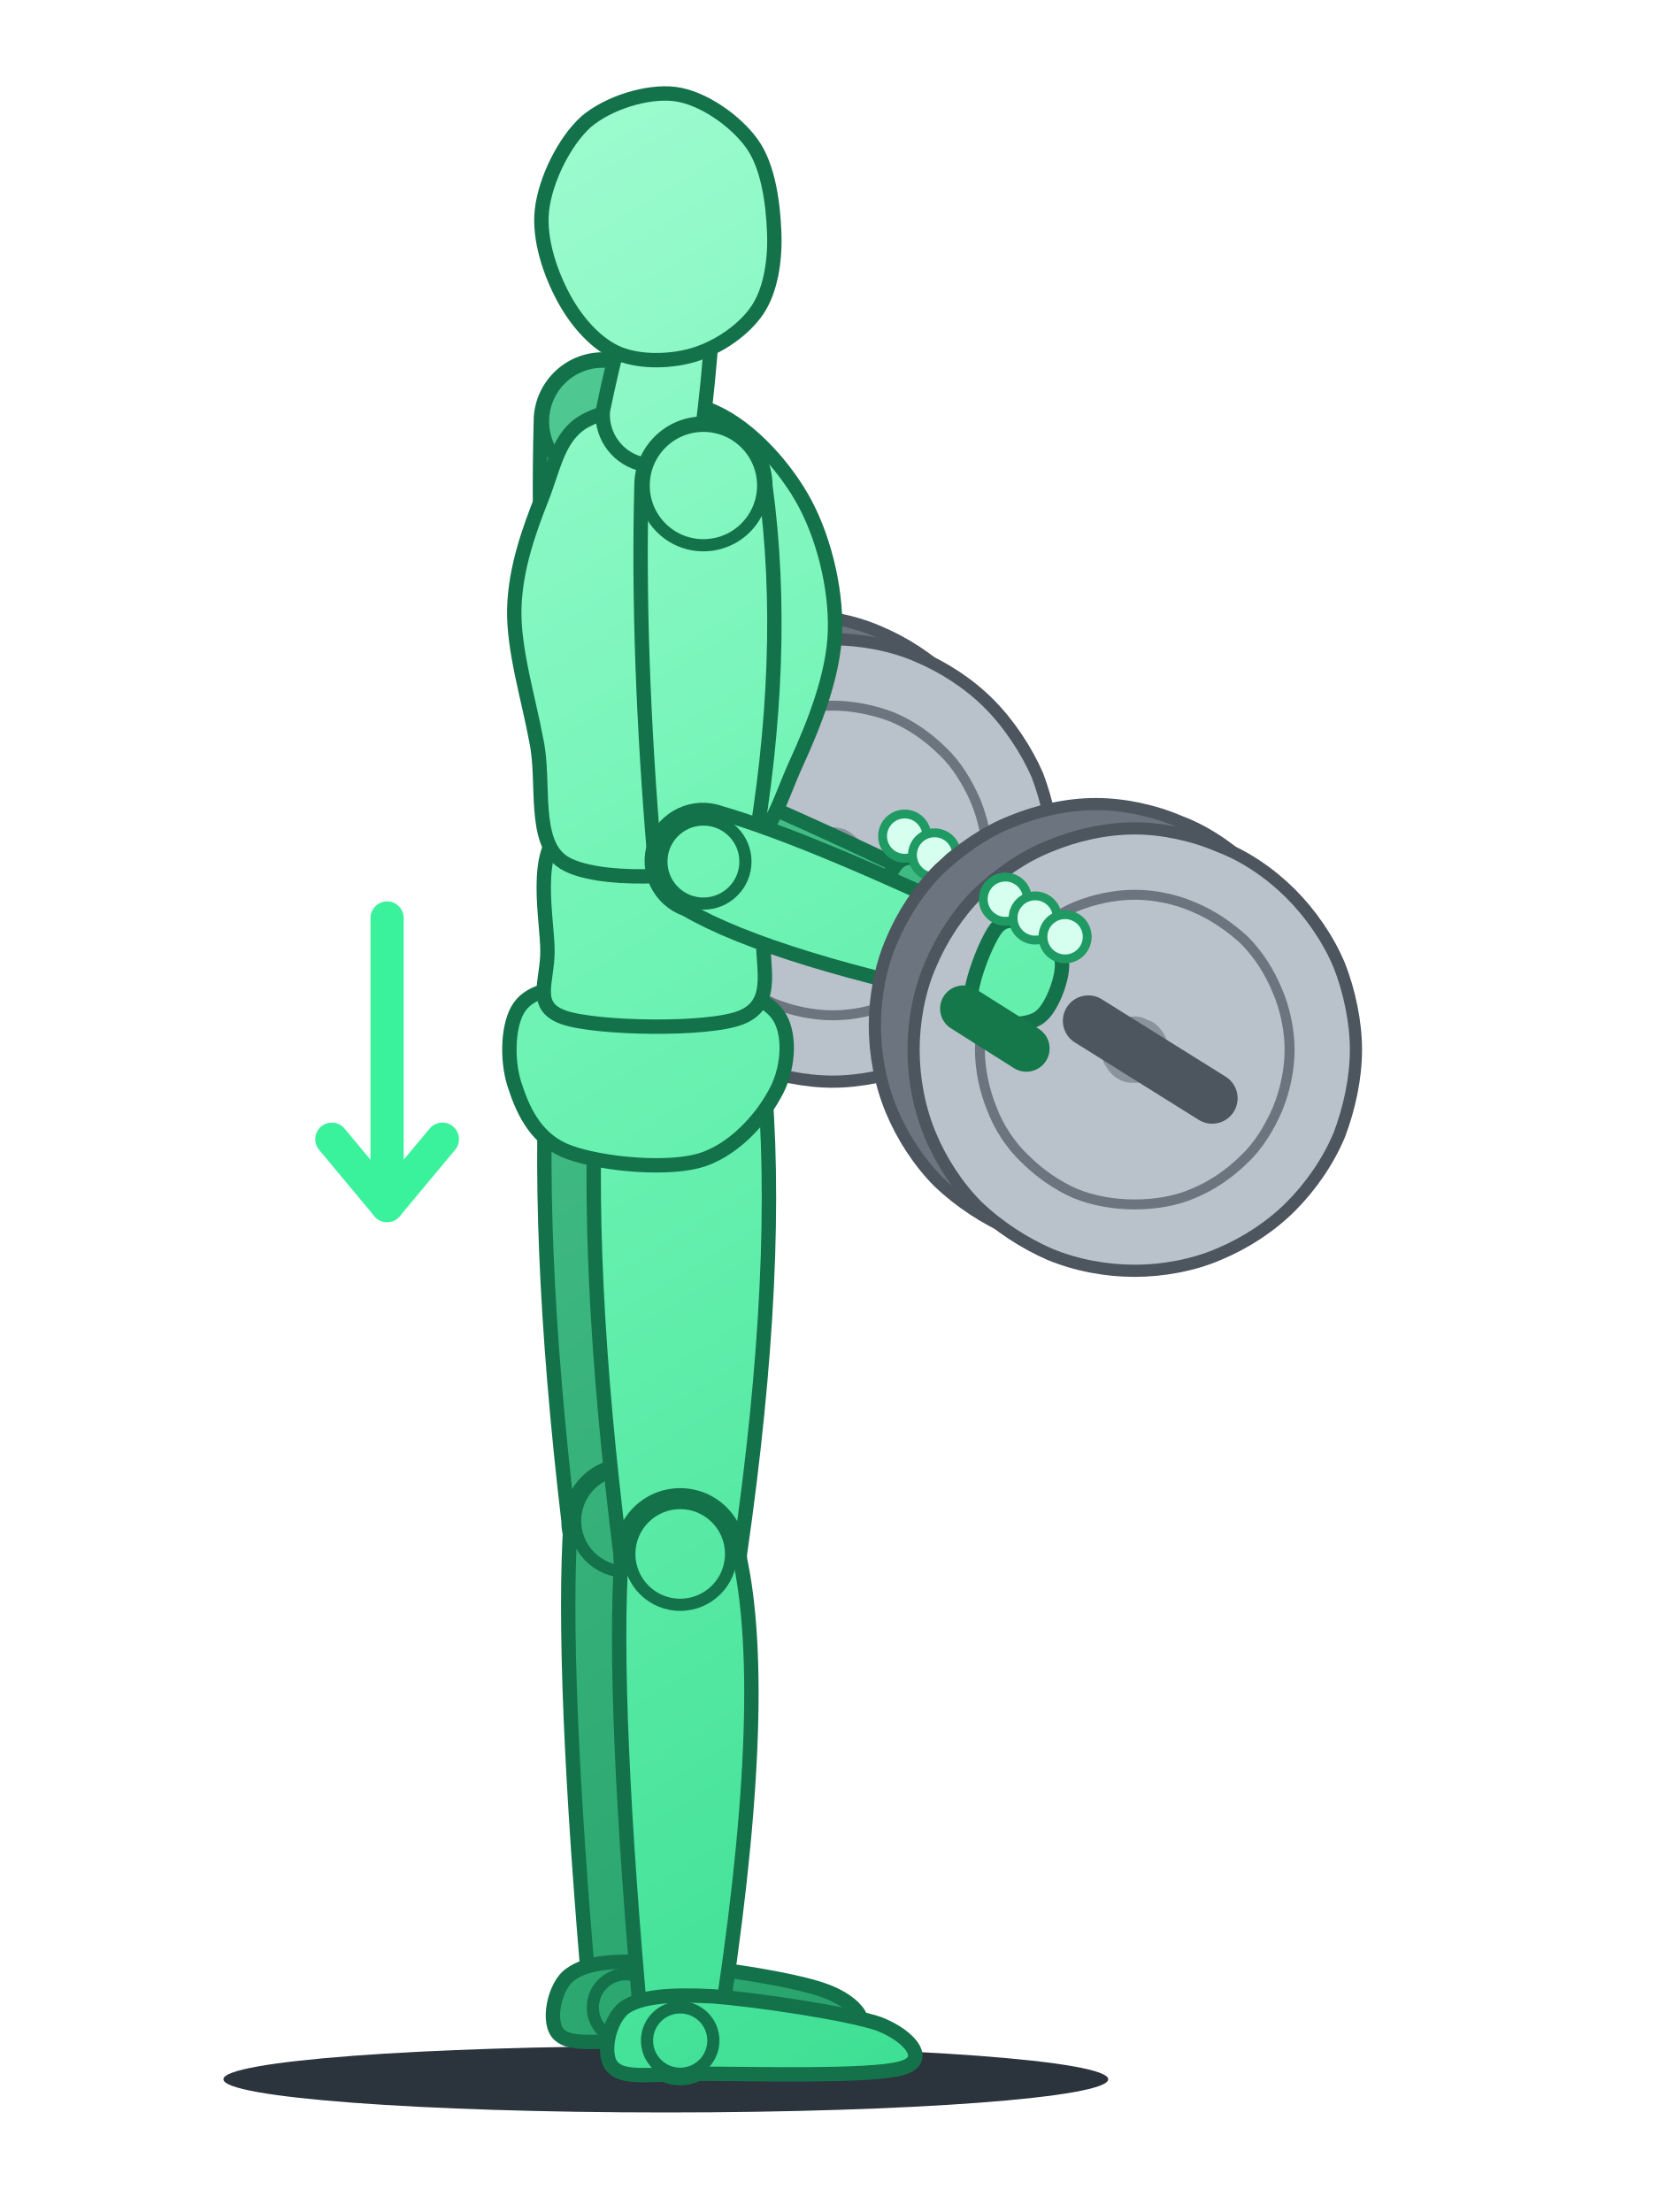
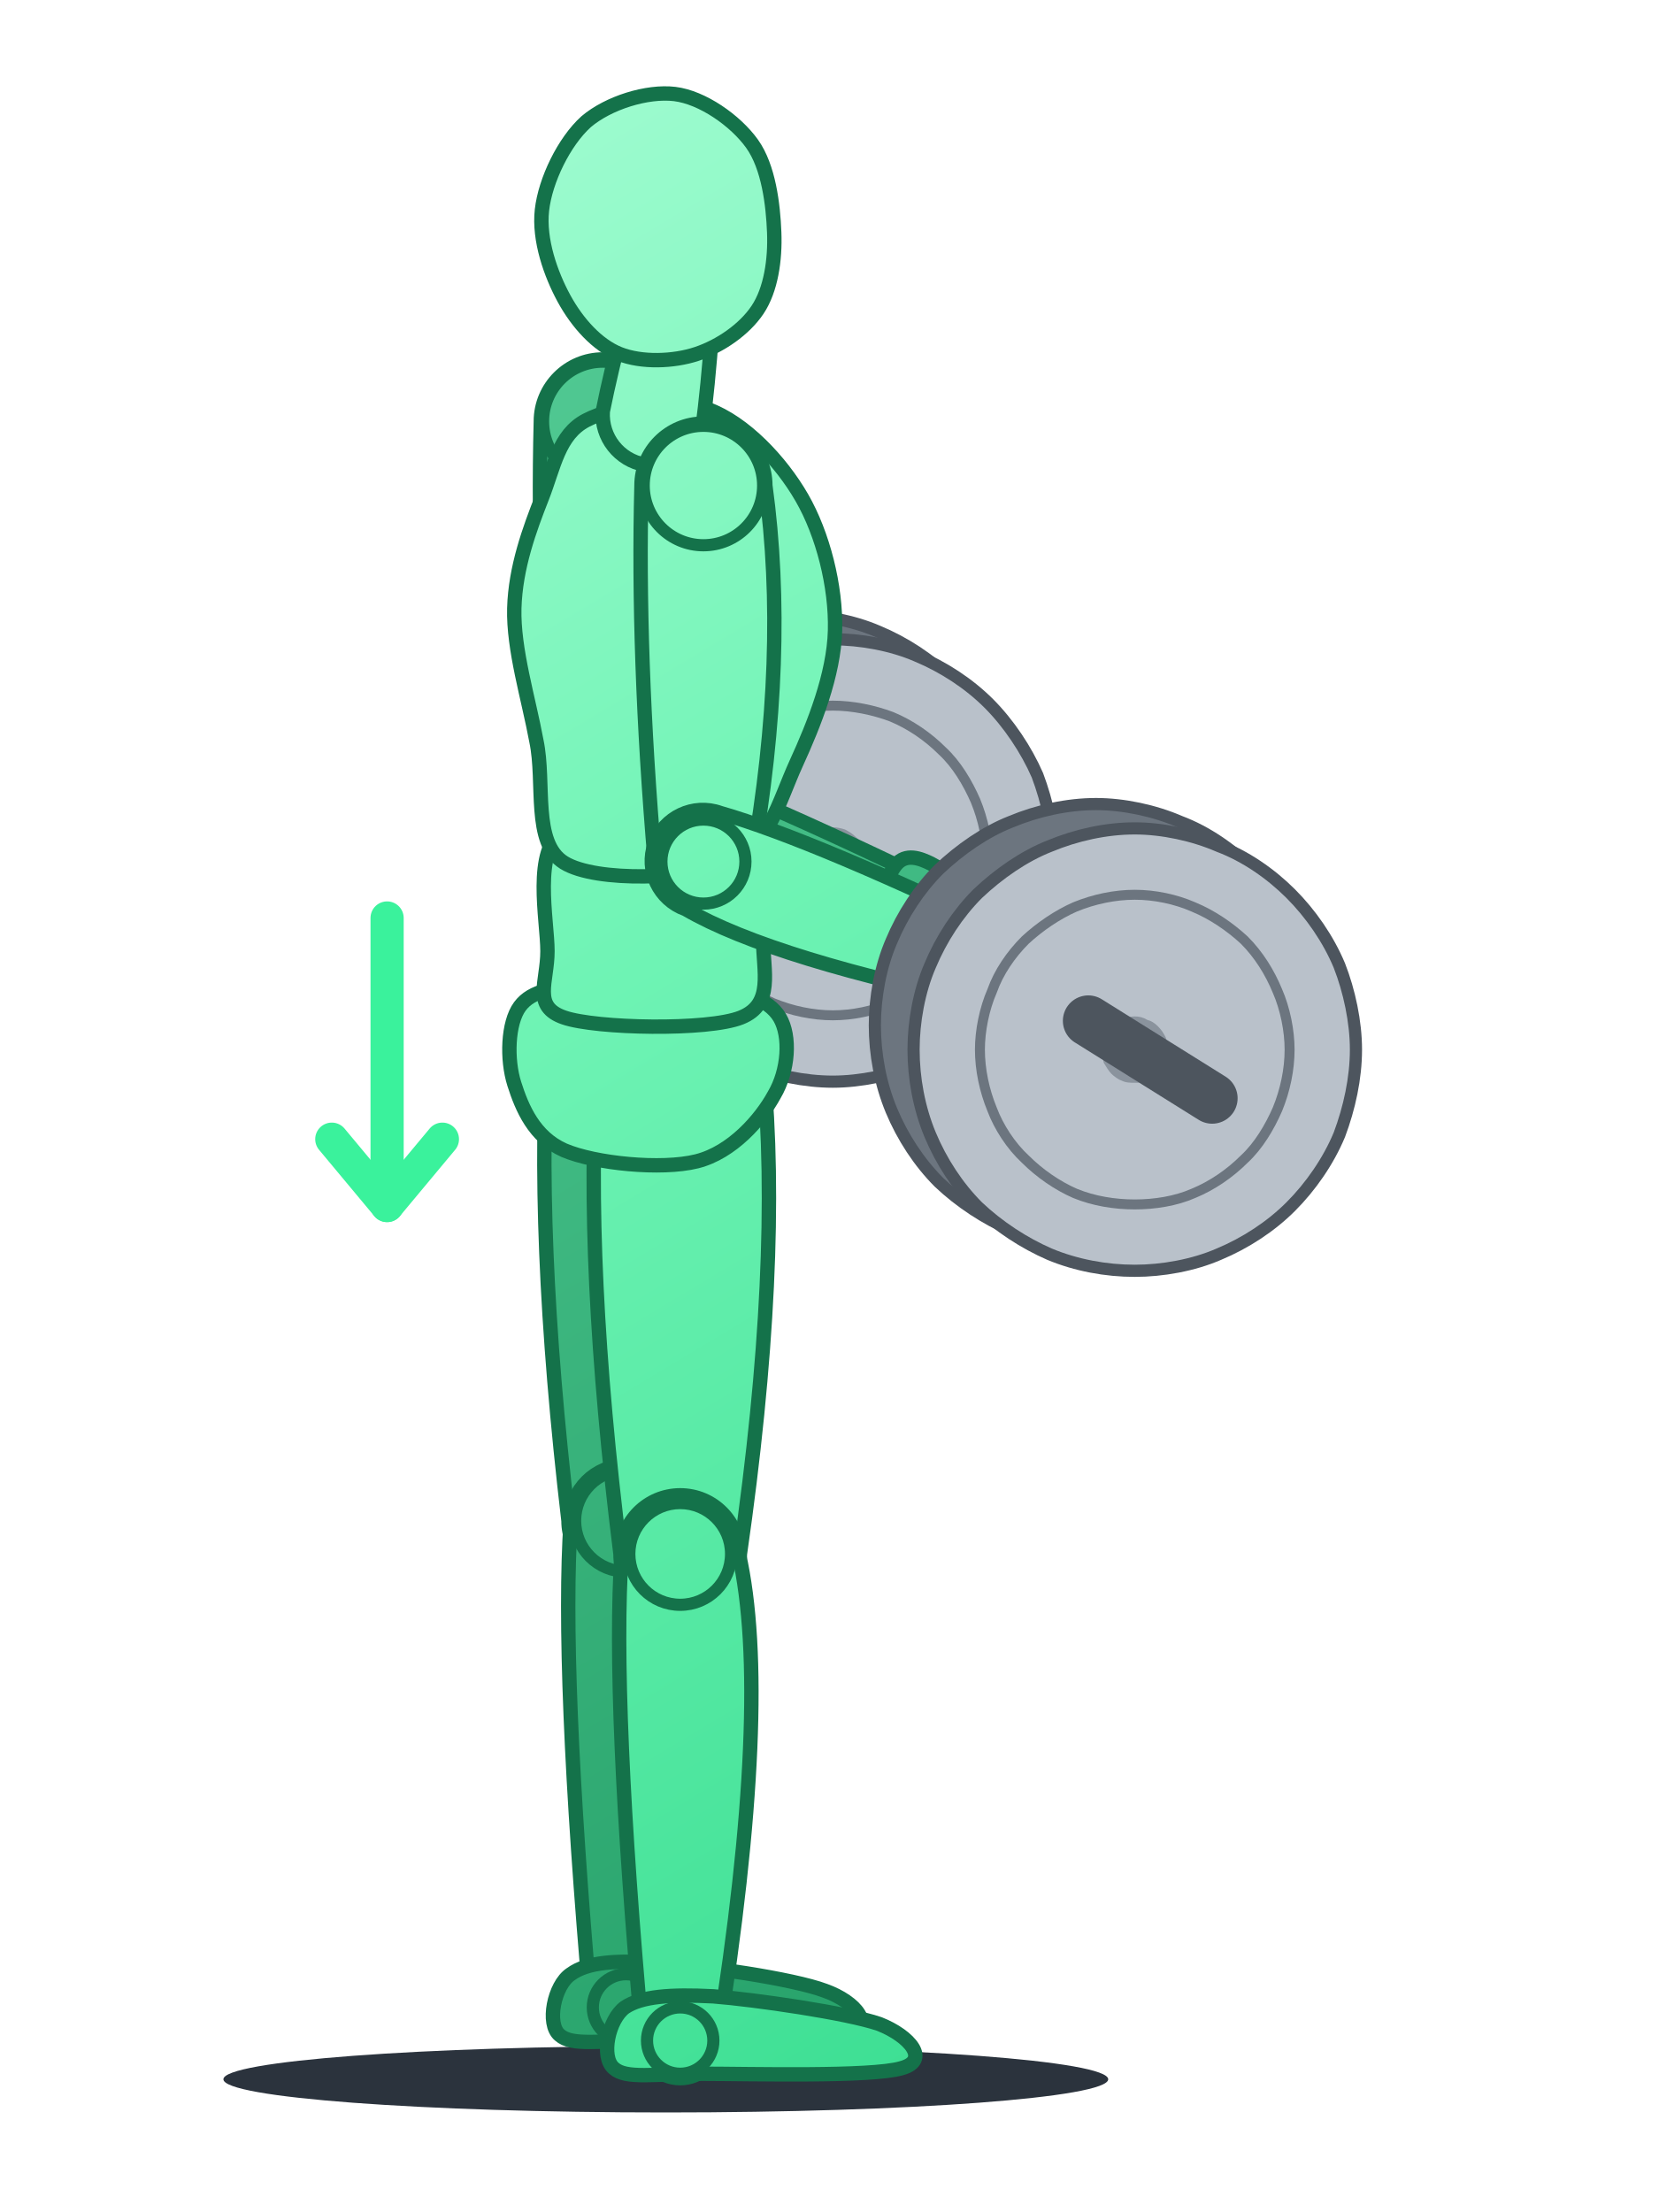
<svg xmlns="http://www.w3.org/2000/svg" class="guide-figure" viewBox="59 37 150 200" role="img" aria-label="Reverse-grip barbell curl, Lower: Lower slowly to straight arms.">
  <defs>
    <linearGradient id="reverse-grip-barbell-curl-lower-mint" gradientUnits="userSpaceOnUse" x1="59" y1="37" x2="179" y2="237">
      <stop offset="0" stop-color="#b4ffdc" />
      <stop offset="0.45" stop-color="#6ef3b4" />
      <stop offset="1" stop-color="#2fd98a" />
    </linearGradient>
    <linearGradient id="reverse-grip-barbell-curl-lower-far" gradientUnits="userSpaceOnUse" x1="59" y1="37" x2="179" y2="237">
      <stop offset="0" stop-color="#5fd6a0" />
      <stop offset="1" stop-color="#1e9a62" />
    </linearGradient>
  </defs>
  <ellipse class="g-ground" cx="119.2" cy="225" rx="40" ry="3" fill="#2b333d" />
  <g class="g-barbell">
    <line x1="135" y1="115.2" x2="123.8" y2="108.2" stroke="#4d555e" stroke-width="4.6" stroke-linecap="round" />
    <path class="g-metal" d="M110.8 112.6 C110.8 115.1 111.3 117.9 112.3 120.2 C113.3 122.6 114.8 124.9 116.6 126.7 C118.5 128.5 120.8 130.1 123.1 131.1 C125.5 132 128.2 132.6 130.8 132.6 C133.3 132.6 136.1 132 138.4 131.1 C140.8 130.1 143.1 128.5 144.9 126.7 C146.7 124.9 148.3 122.6 149.3 120.2 C150.2 117.9 150.8 115.1 150.8 112.6 C150.8 110 150.2 107.3 149.3 104.9 C148.3 102.6 146.7 100.2 144.9 98.4 C143.1 96.6 140.8 95.1 138.4 94.1 C136.1 93.1 133.3 92.6 130.8 92.6 C128.2 92.6 125.5 93.1 123.1 94.1 C120.8 95.1 118.5 96.6 116.6 98.4 C114.8 100.2 113.3 102.6 112.3 104.9 C111.3 107.3 110.8 110 110.8 112.6 Z" fill="#6c757f" stroke="#4d555e" stroke-width="1.1" />
    <path class="g-metal" d="M114.3 114.8 C114.3 117.3 114.8 120.1 115.8 122.4 C116.8 124.8 118.3 127.1 120.1 128.9 C122 130.7 124.3 132.3 126.6 133.3 C129 134.2 131.7 134.8 134.3 134.8 C136.8 134.8 139.6 134.2 141.9 133.3 C144.3 132.3 146.6 130.7 148.4 128.9 C150.2 127.1 151.8 124.8 152.8 122.4 C153.7 120.1 154.3 117.3 154.3 114.8 C154.3 112.2 153.7 109.5 152.8 107.1 C151.8 104.8 150.2 102.4 148.4 100.6 C146.6 98.8 144.3 97.3 141.9 96.3 C139.6 95.3 136.8 94.8 134.3 94.8 C131.7 94.8 129 95.3 126.6 96.3 C124.3 97.3 122 98.8 120.1 100.6 C118.3 102.4 116.8 104.8 115.8 107.1 C114.8 109.5 114.3 112.2 114.3 114.8 Z" fill="#b9c1ca" stroke="#4d555e" stroke-width="1.1" />
    <path d="M120.3 114.8 C120.3 116.6 120.7 118.5 121.4 120.1 C122 121.8 123.1 123.4 124.4 124.7 C125.7 125.9 127.3 127 128.9 127.7 C130.6 128.4 132.5 128.8 134.3 128.8 C136.1 128.8 138 128.4 139.6 127.7 C141.3 127 142.9 125.9 144.2 124.7 C145.5 123.4 146.5 121.8 147.2 120.1 C147.9 118.5 148.3 116.6 148.3 114.8 C148.3 113 147.9 111.1 147.2 109.4 C146.5 107.8 145.5 106.1 144.2 104.9 C142.9 103.6 141.3 102.5 139.6 101.8 C138 101.2 136.1 100.8 134.3 100.8 C132.5 100.8 130.6 101.2 128.9 101.8 C127.3 102.5 125.7 103.6 124.4 104.9 C123.1 106.1 122 107.8 121.4 109.4 C120.7 111.1 120.3 113 120.3 114.8 Z" fill="none" stroke="#6c757f" stroke-width="0.9" />
    <path d="M131.3 114.8 C131.3 115.2 131.4 115.6 131.5 115.9 C131.7 116.3 131.9 116.6 132.2 116.9 C132.4 117.2 132.8 117.4 133.1 117.6 C133.5 117.7 133.9 117.8 134.3 117.8 C134.7 117.8 135.1 117.7 135.4 117.6 C135.8 117.4 136.1 117.2 136.4 116.9 C136.7 116.6 136.9 116.3 137.1 115.9 C137.2 115.6 137.3 115.2 137.3 114.8 C137.3 114.4 137.2 114 137.1 113.6 C136.9 113.3 136.7 112.9 136.4 112.7 C136.1 112.4 135.8 112.2 135.4 112 C135.1 111.9 134.7 111.8 134.3 111.8 C133.9 111.8 133.5 111.9 133.1 112 C132.8 112.2 132.4 112.4 132.2 112.7 C131.9 112.9 131.7 113.3 131.5 113.6 C131.4 114 131.3 114.4 131.3 114.8 Z" fill="#8a939d" />
    <line x1="146.2" y1="122.3" x2="134.3" y2="114.8" stroke="#8a939d" stroke-width="3.2" stroke-linecap="round" />
  </g>
  <path class="g-body" d="M108.6 130.5 Q107.3 148.1 110.4 174.5 A5.2 5.2 0 0 0 120.8 174.5 Q124.4 148.1 122.6 130.5 A7 7 0 0 0 108.6 130.5 Z" fill="url(#reverse-grip-barbell-curl-lower-far)" stroke="#14724a" stroke-width="1.3" stroke-linejoin="round" />
  <path class="g-body" d="M110.6 174.5 Q109.7 187.7 112.4 218.5 A3.2 3.2 0 0 0 118.8 218.5 Q123.6 187.7 120.6 174.5 A5 5 0 0 0 110.6 174.5 Z" fill="url(#reverse-grip-barbell-curl-lower-far)" stroke="#14724a" stroke-width="1.3" stroke-linejoin="round" />
  <path class="g-body" d="M110.6 215.5 C112.1 214.4 114.7 214.2 118.6 214.5 C122.4 214.7 130.7 215.9 133.6 217 C136.4 218 138.2 220.2 135.6 221 C132.9 221.7 121.9 221.5 117.6 221.5 C113.2 221.5 110.7 222 109.6 221 C108.4 220 109.1 216.5 110.6 215.5 Z" fill="url(#reverse-grip-barbell-curl-lower-far)" stroke="#14724a" stroke-width="1.3" stroke-linejoin="round" />
  <circle class="g-joint" cx="115.6" cy="218.5" r="3" fill="url(#reverse-grip-barbell-curl-lower-far)" stroke="#14724a" stroke-width="1.1" />
  <circle class="g-joint" cx="115.6" cy="174.5" r="4.6" fill="url(#reverse-grip-barbell-curl-lower-far)" stroke="#14724a" stroke-width="1.1" />
  <path class="g-body" d="M107.9 75.1 Q107.5 90.4 109.1 109.1 A4.4 4.4 0 0 0 117.9 109.1 Q121.2 90.4 119.1 75.1 A5.6 5.6 0 0 0 107.9 75.1 Z" fill="url(#reverse-grip-barbell-curl-lower-far)" stroke="#14724a" stroke-width="1.3" stroke-linejoin="round" />
  <circle class="g-joint" cx="113.5" cy="75.1" r="5.4" fill="url(#reverse-grip-barbell-curl-lower-far)" stroke="#14724a" stroke-width="1.1" />
  <path class="g-body" d="M111.9 113.5 Q119.8 118.1 140.6 122.3 A3.1 3.1 0 0 0 142.7 116.5 Q123.7 107.3 115 104.8 A4.6 4.6 0 0 0 111.9 113.5 Z" fill="url(#reverse-grip-barbell-curl-lower-far)" stroke="#14724a" stroke-width="1.3" stroke-linejoin="round" />
  <circle class="g-joint" cx="113.5" cy="109.1" r="3.8" fill="url(#reverse-grip-barbell-curl-lower-far)" stroke="#14724a" stroke-width="1.1" />
  <path class="g-body" d="M140.1 123.7 C141.1 124 143.2 124 144.1 123.1 C145.1 122.2 146.1 119.5 145.9 118.2 C145.8 116.9 144.2 115.6 143.2 115.1 C142.2 114.6 140.9 114.1 140 115.2 C139.1 116.3 137.6 120.1 137.7 121.6 C137.7 123 139 123.5 140.1 123.7 Z" fill="url(#reverse-grip-barbell-curl-lower-far)" stroke="#14724a" stroke-width="1.3" stroke-linejoin="round" />
-   <g class="g-hand" data-side="far" data-palms="down">
-     <line class="g-fingers" x1="137" y1="122.5" x2="142.7" y2="126.1" stroke="#14784b" stroke-width="4.2" stroke-linecap="round" />
-     <g class="g-knuckles">
-       <circle cx="140.8" cy="112.6" r="2" fill="#d6fff0" stroke="#1e9a62" stroke-width="0.8" />
-       <circle cx="143.5" cy="114.3" r="2" fill="#d6fff0" stroke="#1e9a62" stroke-width="0.8" />
-       <circle cx="146.2" cy="116" r="2" fill="#d6fff0" stroke="#1e9a62" stroke-width="0.8" />
-     </g>
-   </g>
  <path class="g-body" d="M113 133.5 Q111.8 151.1 115.1 177.5 A5.4 5.4 0 0 0 125.9 177.5 Q129.7 151.1 128 133.5 A7.5 7.5 0 0 0 113 133.5 Z" fill="url(#reverse-grip-barbell-curl-lower-mint)" stroke="#14724a" stroke-width="1.3" stroke-linejoin="round" />
  <path class="g-body" d="M115.2 177.5 Q114.3 190.7 117.1 221.5 A3.4 3.4 0 0 0 123.9 221.5 Q128.8 190.7 125.8 177.5 A5.3 5.3 0 0 0 115.2 177.5 Z" fill="url(#reverse-grip-barbell-curl-lower-mint)" stroke="#14724a" stroke-width="1.3" stroke-linejoin="round" />
  <path class="g-body" d="M115.5 218.5 C117 217.5 119.6 217.3 123.5 217.5 C127.3 217.8 135.6 219 138.5 220 C141.3 221.1 143.1 223.3 140.5 224 C137.8 224.8 126.8 224.5 122.5 224.5 C118.1 224.5 115.6 225 114.5 224 C113.3 223 114 219.6 115.5 218.5 Z" fill="url(#reverse-grip-barbell-curl-lower-mint)" stroke="#14724a" stroke-width="1.3" stroke-linejoin="round" />
  <circle class="g-joint" cx="120.5" cy="221.5" r="3" fill="url(#reverse-grip-barbell-curl-lower-mint)" stroke="#14724a" stroke-width="1.1" />
  <circle class="g-joint" cx="120.5" cy="177.5" r="4.6" fill="url(#reverse-grip-barbell-curl-lower-mint)" stroke="#14724a" stroke-width="1.1" />
  <path class="g-body" d="M106 128 C104.9 129.5 104.8 132.8 105.5 135 C106.2 137.2 107.3 139.8 110 141 C112.8 142.2 118.8 142.8 122 142 C125.2 141.2 127.8 138.2 129 136 C130.3 133.8 130.5 130.7 129.5 129 C128.5 127.3 125.9 126.5 123 126 C120.1 125.5 114.8 125.7 112 126 C109.2 126.3 107.1 126.5 106 128 Z" fill="url(#reverse-grip-barbell-curl-lower-mint)" stroke="#14724a" stroke-width="1.3" stroke-linejoin="round" />
  <path class="g-body" d="M110 112 C107.1 113.8 108.5 120.2 108.5 123 C108.5 125.8 107.1 128 110 129 C112.9 130 123 130.2 126 129 C129 127.8 128 124.8 128 122 C128 119.2 129 113.7 126 112 C123 110.3 112.9 110.2 110 112 Z" fill="url(#reverse-grip-barbell-curl-lower-mint)" stroke="#14724a" stroke-width="1.3" stroke-linejoin="round" />
  <path class="g-body" d="M108 82 C106.9 84.8 105.6 88.3 105.5 92 C105.4 95.7 106.8 100.2 107.5 104 C108.3 107.8 107.1 113.2 110 115 C112.9 116.8 121.5 116.5 125 115 C128.5 113.5 129.4 109.5 131 106 C132.6 102.5 134.4 98 134.5 94 C134.6 90 133.4 85.3 131.5 82 C129.6 78.7 126.3 75.2 123 74 C119.8 72.8 114.5 73.7 112 75 C109.5 76.3 109.1 79.2 108 82 Z" fill="url(#reverse-grip-barbell-curl-lower-mint)" stroke="#14724a" stroke-width="1.3" stroke-linejoin="round" />
  <path class="g-body" d="M122.5 75.8 Q123 72.1 123.4 66.7 A4 4 0 0 0 115.6 65.3 Q114.2 70.7 113.5 74.2 A4.6 4.6 0 0 0 122.5 75.8 Z" fill="url(#reverse-grip-barbell-curl-lower-mint)" stroke="#14724a" stroke-width="1.3" stroke-linejoin="round" />
  <path class="g-body" d="M110 64 C108.8 61.8 107.7 58.7 108 56 C108.3 53.3 110 49.8 112 48 C114 46.3 117.5 45.2 120 45.5 C122.5 45.8 125.5 47.9 127 50 C128.5 52.1 128.9 55.5 129 58 C129.1 60.5 128.7 63.2 127.5 65 C126.3 66.8 124.1 68.3 122 69 C119.9 69.7 117 69.8 115 69 C113 68.2 111.2 66.2 110 64 Z" fill="url(#reverse-grip-barbell-curl-lower-mint)" stroke="#14724a" stroke-width="1.3" stroke-linejoin="round" />
  <path class="g-body" d="M117 80.9 Q116.6 96.2 118.2 114.9 A4.4 4.4 0 0 0 127 114.9 Q130.3 96.2 128.2 80.9 A5.6 5.6 0 0 0 117 80.9 Z" fill="url(#reverse-grip-barbell-curl-lower-mint)" stroke="#14724a" stroke-width="1.3" stroke-linejoin="round" />
  <circle class="g-joint" cx="122.6" cy="80.9" r="5.4" fill="url(#reverse-grip-barbell-curl-lower-mint)" stroke="#14724a" stroke-width="1.1" />
  <path class="g-body" d="M121 119.2 Q128.9 123.8 149.7 128 A3.1 3.1 0 0 0 151.8 122.2 Q132.8 113 124.1 110.5 A4.6 4.6 0 0 0 121 119.2 Z" fill="url(#reverse-grip-barbell-curl-lower-mint)" stroke="#14724a" stroke-width="1.3" stroke-linejoin="round" />
  <circle class="g-joint" cx="122.6" cy="114.9" r="3.8" fill="url(#reverse-grip-barbell-curl-lower-mint)" stroke="#14724a" stroke-width="1.1" />
  <g class="g-barbell">
-     <line x1="146.2" y1="122.3" x2="158.1" y2="129.7" stroke="#8a939d" stroke-width="3.2" stroke-linecap="round" />
+     <line x1="146.2" y1="122.3" x2="150.7" y2="125.1" stroke="#8a939d" stroke-width="3.2" stroke-linecap="round" />
+   </g>
+   <g class="g-fist">
+     <path class="g-body" d="M149.2 129.4 C150.2 129.7 152.3 129.7 153.2 128.8 C154.2 127.9 155.2 125.2 155 123.9 C154.9 122.6 153.3 121.3 152.3 120.8 C151.3 120.3 150 119.8 149.1 120.9 C148.2 122 146.7 125.9 146.8 127.3 C146.8 128.7 148.1 129.2 149.2 129.4 Z" fill="url(#reverse-grip-barbell-curl-lower-mint)" stroke="#14724a" stroke-width="1.3" stroke-linejoin="round" />
+   </g>
+   <g class="g-barbell">
+     <line x1="150.7" y1="125.1" x2="158.1" y2="129.7" stroke="#8a939d" stroke-width="3.2" stroke-linecap="round" />
    <path class="g-metal" d="M138.1 129.7 C138.1 132.3 138.6 135 139.6 137.4 C140.6 139.8 142.1 142.1 143.9 143.9 C145.8 145.7 148.1 147.2 150.4 148.2 C152.8 149.2 155.5 149.7 158.1 149.7 C160.6 149.7 163.4 149.2 165.7 148.2 C168.1 147.2 170.4 145.7 172.2 143.9 C174 142.1 175.6 139.8 176.6 137.4 C177.5 135 178.1 132.3 178.1 129.7 C178.1 127.2 177.5 124.4 176.6 122.1 C175.6 119.7 174 117.4 172.2 115.6 C170.4 113.8 168.1 112.2 165.7 111.3 C163.4 110.3 160.6 109.7 158.1 109.7 C155.5 109.7 152.8 110.3 150.4 111.3 C148.1 112.2 145.8 113.8 143.9 115.6 C142.1 117.4 140.6 119.7 139.6 122.1 C138.6 124.4 138.1 127.2 138.1 129.7 Z" fill="#6c757f" stroke="#4d555e" stroke-width="1.1" />
    <path class="g-metal" d="M141.6 131.9 C141.6 134.5 142.1 137.2 143.1 139.6 C144.1 142 145.6 144.3 147.4 146.1 C149.3 147.9 151.6 149.4 153.9 150.4 C156.3 151.4 159 151.9 161.6 151.9 C164.1 151.9 166.9 151.4 169.2 150.4 C171.6 149.4 173.9 147.9 175.7 146.1 C177.5 144.3 179.1 142 180.1 139.6 C181 137.2 181.6 134.5 181.6 131.9 C181.6 129.4 181 126.6 180.1 124.3 C179.1 121.9 177.5 119.6 175.7 117.8 C173.9 116 171.6 114.4 169.2 113.5 C166.9 112.5 164.1 111.9 161.6 111.9 C159 111.9 156.3 112.5 153.9 113.5 C151.6 114.4 149.3 116 147.4 117.8 C145.6 119.6 144.1 121.9 143.1 124.3 C142.1 126.6 141.6 129.4 141.6 131.9 Z" fill="#b9c1ca" stroke="#4d555e" stroke-width="1.1" />
    <path d="M147.6 131.9 C147.6 133.7 148 135.6 148.7 137.3 C149.3 138.9 150.4 140.6 151.7 141.8 C153 143.1 154.6 144.2 156.2 144.9 C157.9 145.6 159.8 145.9 161.6 145.9 C163.4 145.9 165.3 145.6 166.9 144.9 C168.6 144.2 170.2 143.1 171.5 141.8 C172.8 140.6 173.8 138.9 174.5 137.3 C175.2 135.6 175.6 133.7 175.6 131.9 C175.6 130.2 175.2 128.2 174.5 126.6 C173.8 124.9 172.8 123.3 171.5 122 C170.2 120.8 168.6 119.7 166.9 119 C165.3 118.3 163.4 117.9 161.6 117.9 C159.8 117.9 157.9 118.3 156.2 119 C154.6 119.7 153 120.8 151.7 122 C150.4 123.3 149.3 124.9 148.7 126.6 C148 128.2 147.6 130.2 147.6 131.9 Z" fill="none" stroke="#6c757f" stroke-width="0.9" />
    <path d="M158.6 131.9 C158.6 132.3 158.7 132.7 158.8 133.1 C159 133.4 159.2 133.8 159.5 134.1 C159.7 134.3 160.1 134.6 160.4 134.7 C160.8 134.9 161.2 134.9 161.6 134.9 C162 134.9 162.4 134.9 162.7 134.7 C163.1 134.6 163.4 134.3 163.7 134.1 C164 133.8 164.2 133.4 164.4 133.1 C164.5 132.7 164.6 132.3 164.6 131.9 C164.6 131.6 164.5 131.1 164.4 130.8 C164.2 130.4 164 130.1 163.7 129.8 C163.4 129.5 163.1 129.3 162.7 129.2 C162.4 129 162 128.9 161.6 128.9 C161.2 128.9 160.8 129 160.4 129.2 C160.1 129.3 159.7 129.5 159.5 129.8 C159.2 130.1 159 130.4 158.8 130.8 C158.7 131.1 158.6 131.6 158.6 131.9 Z" fill="#8a939d" />
    <line x1="157.4" y1="129.3" x2="168.6" y2="136.3" stroke="#4d555e" stroke-width="4.6" stroke-linecap="round" />
  </g>
-   <path class="g-body" d="M149.2 129.4 C150.2 129.7 152.3 129.7 153.2 128.8 C154.2 127.9 155.2 125.2 155 123.9 C154.9 122.6 153.3 121.3 152.3 120.8 C151.3 120.3 150 119.8 149.1 120.9 C148.2 122 146.7 125.9 146.8 127.3 C146.8 128.7 148.1 129.2 149.2 129.4 Z" fill="url(#reverse-grip-barbell-curl-lower-mint)" stroke="#14724a" stroke-width="1.3" stroke-linejoin="round" />
-   <g class="g-hand" data-side="near" data-palms="down">
-     <line class="g-fingers" x1="146.1" y1="128.2" x2="151.8" y2="131.8" stroke="#14784b" stroke-width="4.2" stroke-linecap="round" />
-     <g class="g-knuckles">
-       <circle cx="149.9" cy="118.3" r="2" fill="#d6fff0" stroke="#1e9a62" stroke-width="0.8" />
-       <circle cx="152.6" cy="120" r="2" fill="#d6fff0" stroke="#1e9a62" stroke-width="0.8" />
-       <circle cx="155.3" cy="121.7" r="2" fill="#d6fff0" stroke="#1e9a62" stroke-width="0.8" />
-     </g>
-   </g>
  <g class="g-arrow" stroke="#3af29c">
    <path d="M94 120 L94 146" fill="none" stroke-width="3" stroke-linecap="round" />
    <path d="M89 140 L94 146 L99 140" fill="none" stroke-width="3" stroke-linecap="round" stroke-linejoin="round" />
  </g>
</svg>
